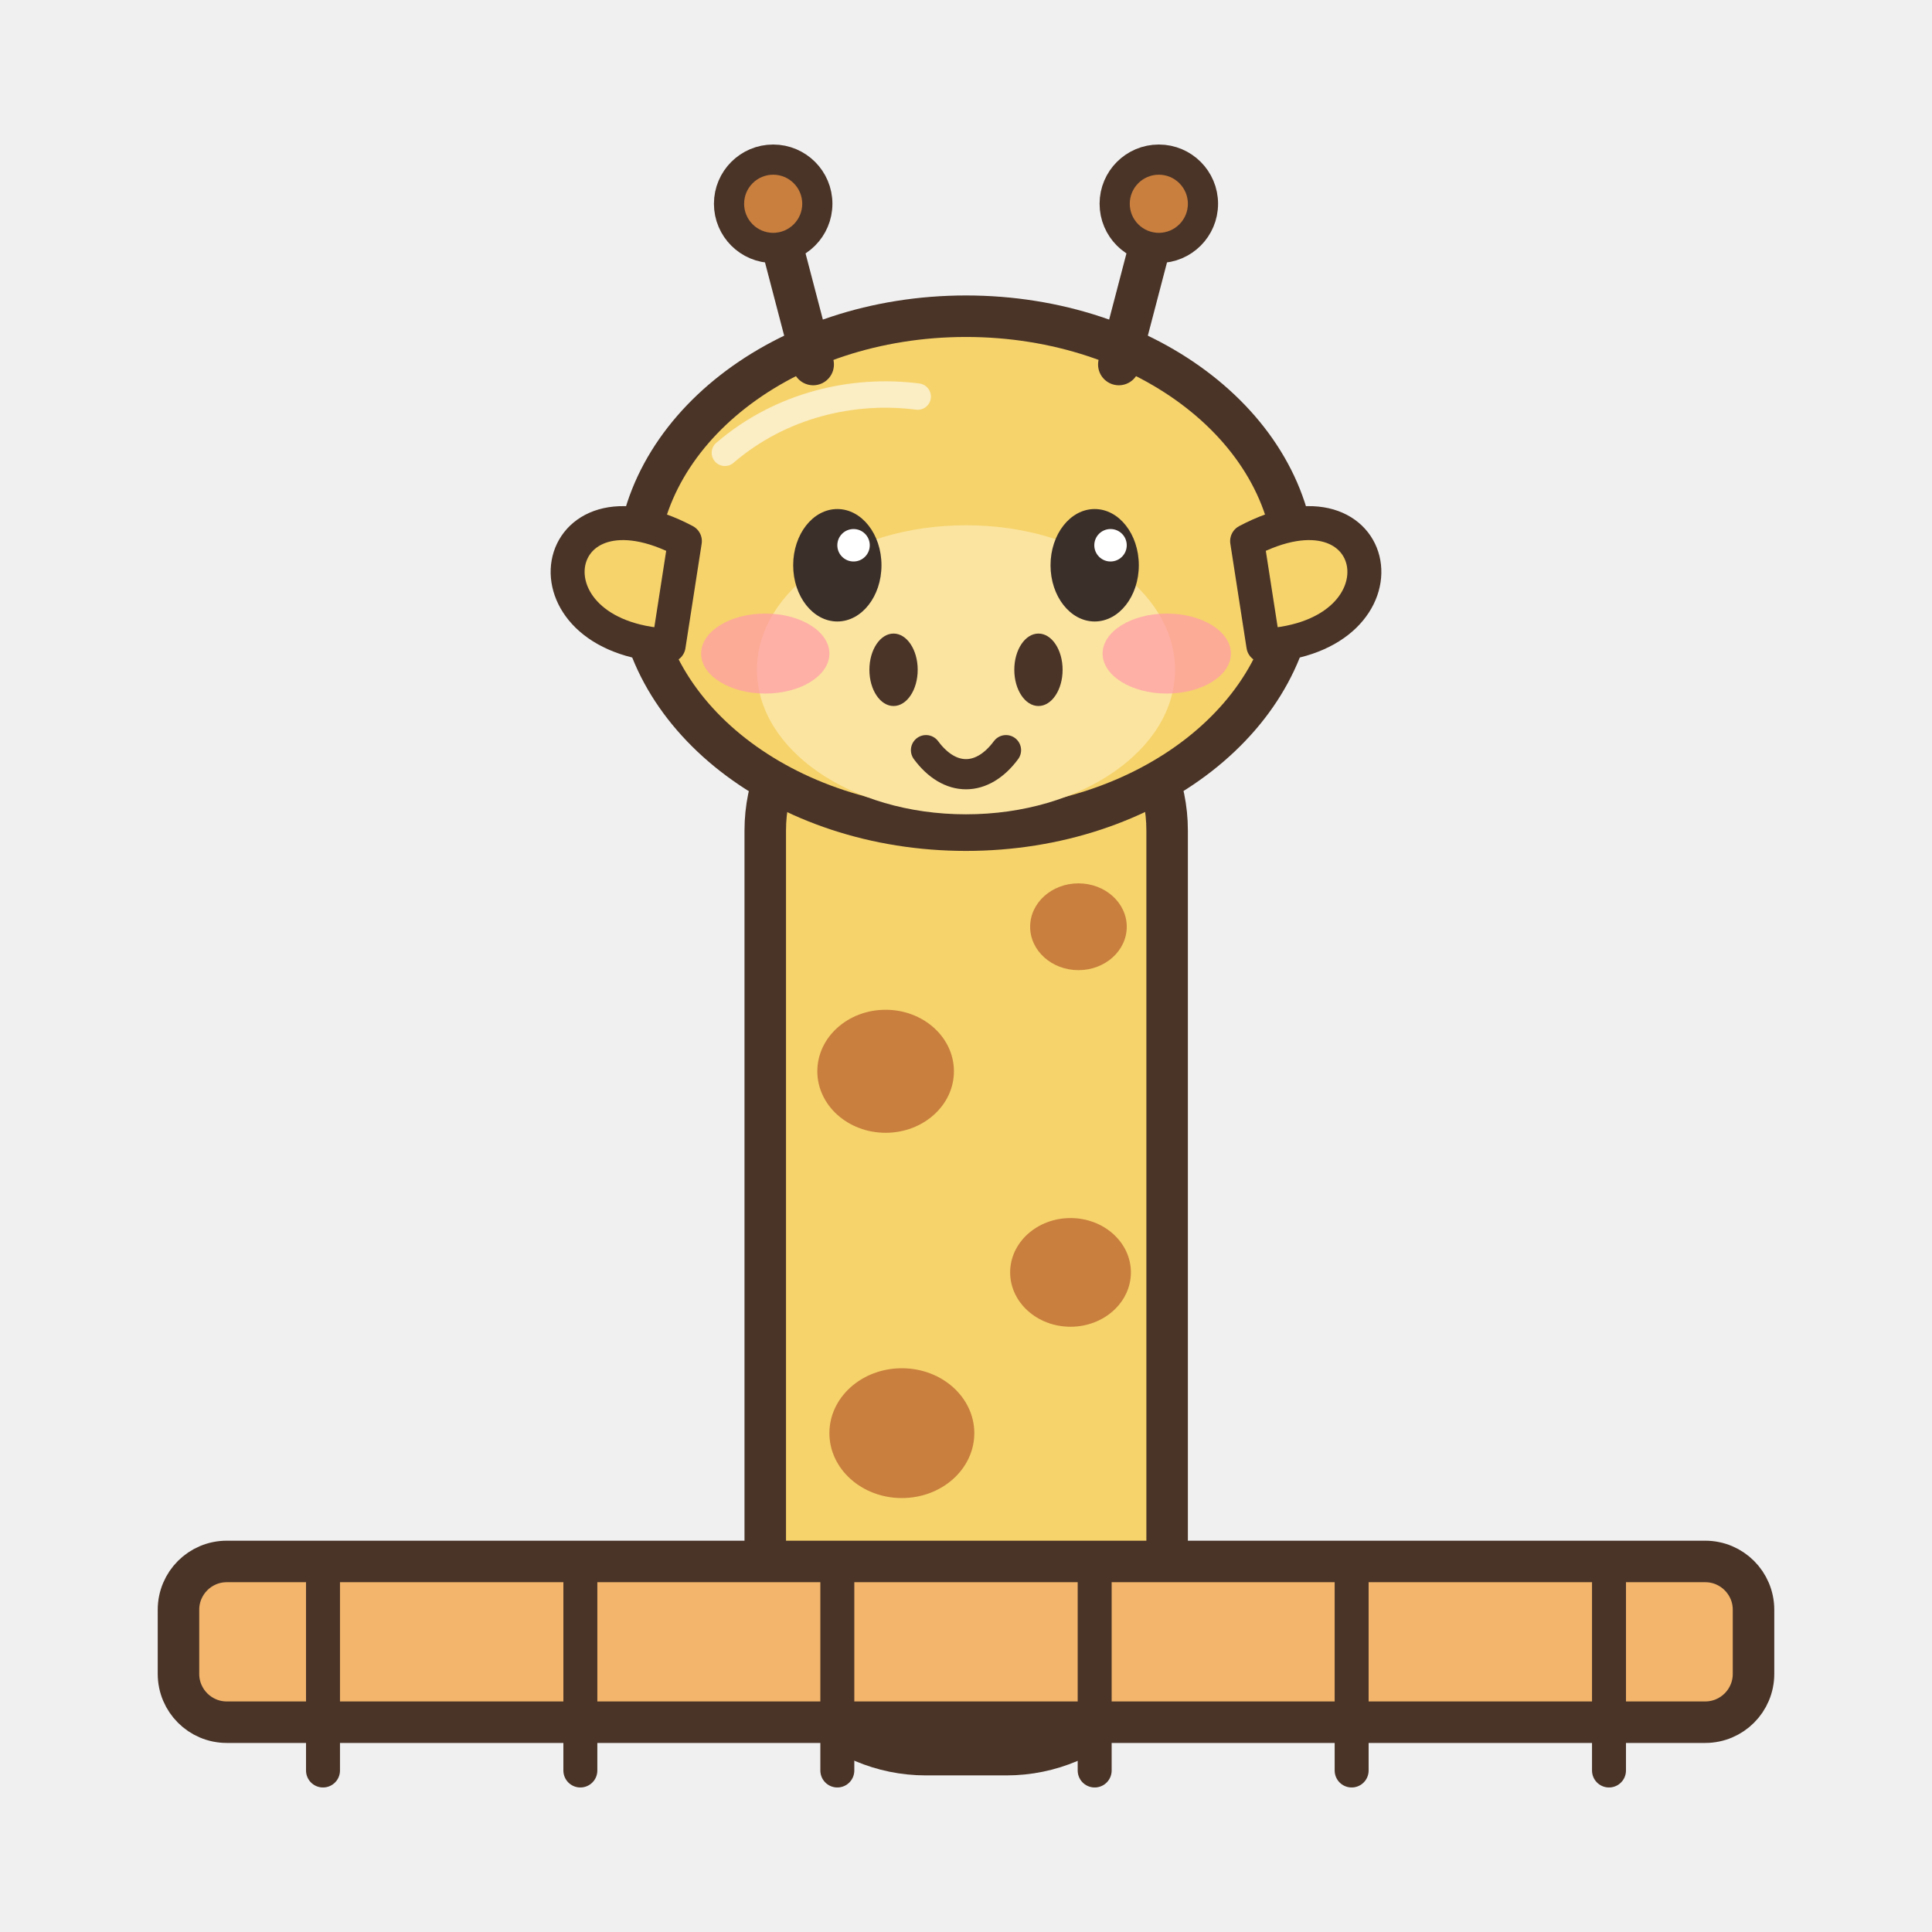
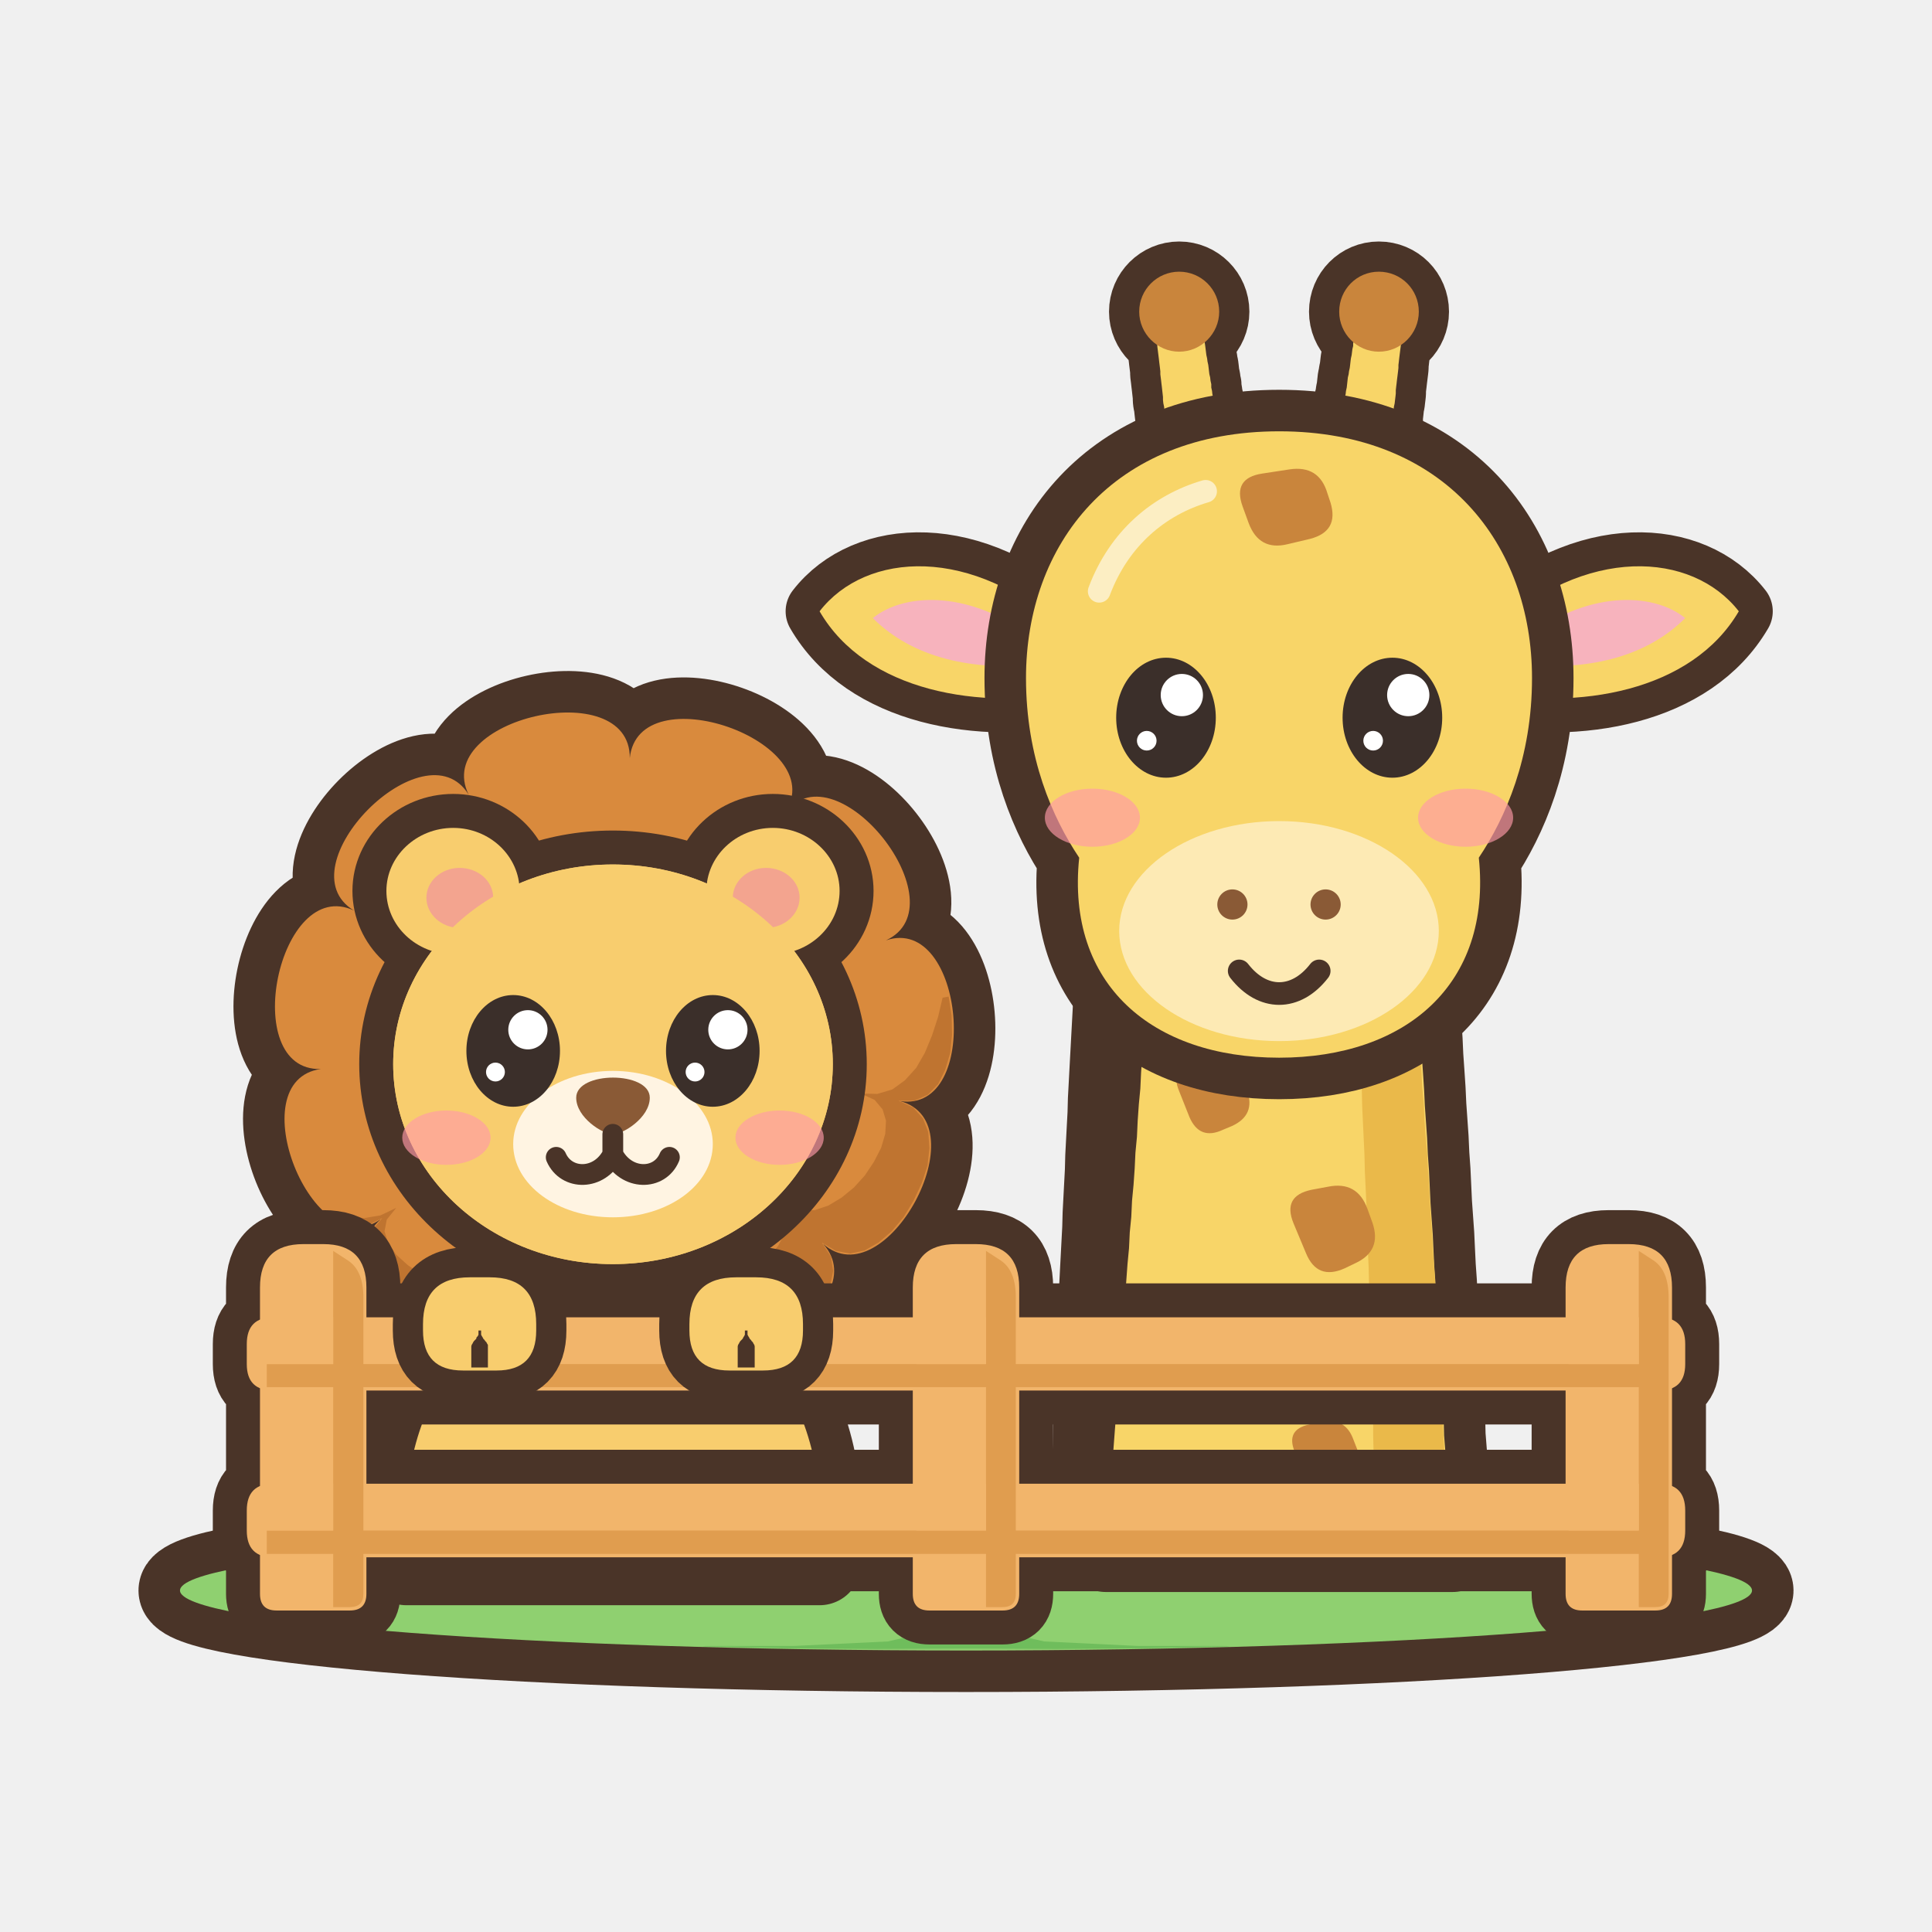
<svg xmlns="http://www.w3.org/2000/svg" viewBox="0 0 512 512" width="512" height="512">
-   <rect x="202.8" y="177.5" width="106.5" height="287.5" rx="42.6" fill="#f6d36b" stroke="#4a3428" stroke-width="11" stroke-linejoin="round" stroke-linecap="round" />
-   <ellipse cx="234.7" cy="283.9" rx="18.1" ry="16.3" fill="#c97f3e" />
-   <ellipse cx="283.7" cy="337.2" rx="16" ry="14.4" fill="#c97f3e" />
-   <ellipse cx="239" cy="379.8" rx="19.2" ry="17.2" fill="#c97f3e" />
-   <ellipse cx="285.8" cy="245.6" rx="12.8" ry="11.5" fill="#c97f3e" />
-   <ellipse cx="256" cy="151.9" rx="87.3" ry="68.1" fill="#f6d36b" stroke="#4a3428" stroke-width="11" stroke-linejoin="round" stroke-linecap="round" />
-   <ellipse cx="256" cy="177.5" rx="55.4" ry="38.3" fill="#fbe4a0" />
-   <ellipse cx="236.8" cy="177.5" rx="6.4" ry="9.6" fill="#4a3428" />
-   <ellipse cx="275.2" cy="177.5" rx="6.4" ry="9.6" fill="#4a3428" />
-   <line x1="215.5" y1="96.6" x2="204.9" y2="56.1" fill="none" stroke="#4a3428" stroke-width="11" stroke-linejoin="round" stroke-linecap="round" />
-   <circle cx="204.9" cy="54" r="11.7" fill="#c97f3e" stroke="#4a3428" stroke-width="8" stroke-linejoin="round" stroke-linecap="round" />
-   <line x1="296.5" y1="96.6" x2="307.1" y2="56.1" fill="none" stroke="#4a3428" stroke-width="11" stroke-linejoin="round" stroke-linecap="round" />
-   <circle cx="307.1" cy="54" r="11.7" fill="#c97f3e" stroke="#4a3428" stroke-width="8" stroke-linejoin="round" stroke-linecap="round" />
-   <path d="M181.5 143.4 C145.3 124.2 136.8 169 177.2 171.1 Z" fill="#f6d36b" stroke="#4a3428" stroke-width="9" stroke-linejoin="round" stroke-linecap="round" />
-   <path d="M330.5 143.4 C366.7 124.2 375.2 169 334.8 171.1 Z" fill="#f6d36b" stroke="#4a3428" stroke-width="9" stroke-linejoin="round" stroke-linecap="round" />
-   <ellipse cx="221.9" cy="149.8" rx="11.7" ry="14.9" fill="#3b2f2a" />
-   <ellipse cx="290.1" cy="149.8" rx="11.7" ry="14.9" fill="#3b2f2a" />
-   <circle cx="226.2" cy="144.5" r="4.3" fill="#ffffff" />
-   <circle cx="294.3" cy="144.5" r="4.3" fill="#ffffff" />
-   <ellipse cx="202.8" cy="173.2" rx="17" ry="10.6" fill="#ff9aa8" fill-opacity="0.7" />
-   <ellipse cx="309.2" cy="173.2" rx="17" ry="10.6" fill="#ff9aa8" fill-opacity="0.7" />
-   <path d="M245.4 198.8 C251.7 207.3 260.3 207.3 266.6 198.8" fill="none" stroke="#4a3428" stroke-width="8" stroke-linejoin="round" stroke-linecap="round" />
-   <path d="M192.1 120 C207 107.2 226.2 102.9 243.2 105.1" fill="none" stroke="#ffffff" stroke-width="7" stroke-linejoin="round" stroke-linecap="round" stroke-opacity="0.6" />
-   <rect x="47.3" y="413.8" width="417.4" height="42.6" rx="12.8" fill="#f2b56b" stroke="#4a3428" stroke-width="11" stroke-linejoin="round" stroke-linecap="round" />
-   <path d="M85.6 413.8 L85.6 469.2 M153.8 413.8 L153.8 469.2 M221.9 413.8 L221.9 469.2 M290.1 413.8 L290.1 469.2 M358.2 413.8 L358.2 469.2 M426.4 413.8 L426.4 469.2" fill="none" stroke="#4a3428" stroke-width="9" stroke-linejoin="round" stroke-linecap="round" />
+   <path d="M47.7 421.5 C47.7 412.7 141 405.6 256 405.6 C371 405.6 464.3 412.7 464.3 421.5 C464.3 430.2 371 437.4 256 437.4 C141 437.4 47.7 430.2 47.7 421.5 Z" fill="#4a3428" stroke="#4a3428" stroke-width="22" stroke-linejoin="round" stroke-linecap="round" />
+   <path d="M47.7 421.5 C47.7 412.7 141 405.6 256 405.6 C371 405.6 464.3 412.7 464.3 421.5 C464.3 430.2 371 437.4 256 437.4 C141 437.4 47.7 430.2 47.7 421.5 Z" fill="#8fd070" />
+   <path d="M325.8 436.3 L303.3 436.8 L279.9 437 L256 436.9 L232.1 437 L208.7 436.8 L186.2 436.3 L186.9 436.2 L210.4 436.2 L235.3 435 L256 430.2 L276.7 435 L301.6 436.2 L325.1 436.2 Z" fill="#6fbd5c" />
+   <path d="M303.7 395.2 L303.7 391.4 L303.8 387.5 L303.9 383.6 L304.1 379.8 L304.2 375.9 L304.3 372.1 L304.4 368.3 L304.5 364.4 L304.6 360.6 L304.8 356.7 L304.9 352.8 L305.1 349 L305.2 345.2 L305.3 341.3 L305.4 337.6 L305.6 333.7 L305.7 329.9 L305.9 326.1 L306 322.3 L306.1 318.5 L306.3 314.7 L306.5 310.9 L306.6 307.1 L306.7 303.3 L306.9 299.5 L307 295.7 L307.2 292 L307.4 288.2 L307.5 284.5 L307.6 280.7 L307.7 277 L307.9 273.3 L308.1 269.6 L308.2 265.9 L308.3 262.2 L308.4 258.5 L308.6 254.9 L308.7 251.1 L308.9 247.5 L309 243.9 L309.1 240.2 L309.2 236.6 L309.3 233 L309.4 229.4 L309.6 225.8 L309.7 222.3 L309.7 218.7 L309.8 215.1 L297.5 214.8 L297.4 218.3 L297.2 221.8 L297 225.4 L297 229 L296.8 232.5 L296.6 236.1 L296.5 239.8 L296.3 243.4 L296.2 247 L296 250.6 L295.8 254.3 L295.6 257.9 L295.5 261.6 L295.4 265.4 L295.2 269.1 L295 272.8 L294.8 276.5 L294.6 280.2 L294.4 283.9 L294.2 287.7 L294 291.4 L293.9 295.2 L293.7 298.9 L293.5 302.7 L293.3 306.5 L293.2 310.3 L293 314.1 L292.8 317.9 L292.6 321.7 L292.5 325.5 L292.3 329.3 L292.1 333.1 L291.9 336.9 L291.7 340.8 L291.6 344.6 L291.4 348.5 L291.2 352.3 L291 356.2 L290.9 360.1 L290.7 363.9 L290.5 367.7 L290.4 371.6 L290.2 375.5 L290.1 379.3 L290 383.2 L289.8 387.1 L289.7 390.9 L289.5 394.8 Z" fill="#4a3428" stroke="#4a3428" stroke-width="22" stroke-linejoin="round" stroke-linecap="round" />
+   <path d="M303.7 395.2 L303.7 391.4 L303.8 387.5 L303.9 383.6 L304.1 379.8 L304.2 375.9 L304.3 372.1 L304.4 368.3 L304.5 364.4 L304.6 360.6 L304.8 356.7 L304.9 352.8 L305.1 349 L305.2 345.2 L305.3 341.3 L305.4 337.6 L305.6 333.7 L305.7 329.9 L305.9 326.1 L306 322.3 L306.1 318.5 L306.3 314.7 L306.5 310.9 L306.6 307.1 L306.7 303.3 L306.9 299.5 L307 295.7 L307.2 292 L307.4 288.2 L307.5 284.5 L307.6 280.7 L307.7 277 L307.9 273.3 L308.1 269.6 L308.2 265.9 L308.3 262.2 L308.4 258.5 L308.6 254.9 L308.7 251.1 L308.9 247.5 L309 243.9 L309.1 240.2 L309.2 236.6 L309.3 233 L309.4 229.4 L309.6 225.8 L309.7 222.3 L309.7 218.7 L309.8 215.1 L297.5 214.8 L297.4 218.3 L297.2 221.8 L297 225.4 L297 229 L296.8 232.5 L296.6 236.1 L296.5 239.8 L296.3 243.4 L296.2 247 L296 250.6 L295.8 254.3 L295.6 257.9 L295.5 261.6 L295.4 265.4 L295.2 269.1 L295 272.8 L294.8 276.5 L294.6 280.2 L294.4 283.9 L294.2 287.7 L294 291.4 L293.9 295.2 L293.7 298.9 L293.5 302.7 L293.3 306.5 L293.2 310.3 L293 314.1 L292.8 317.9 L292.6 321.7 L292.5 325.5 L292.3 329.3 L292.1 333.1 L291.9 336.9 L291.7 340.8 L291.6 344.6 L291.4 348.5 L291.2 352.3 L291 356.2 L290.9 360.1 L290.7 363.9 L290.5 367.7 L290.4 371.6 L290.2 375.5 L290.1 379.3 L290 383.2 L289.8 387.1 L289.7 390.9 L289.5 394.8 Z" fill="#c9853c" />
+   <path d="M384.9 410.9 L384.6 407.2 L384.3 403.5 L384.1 399.7 L383.8 395.9 L383.5 392 L383.3 388.1 L383 384.2 L382.7 380.4 L382.6 376.4 L382.3 372.4 L382 368.4 L381.8 364.4 L381.6 360.4 L381.3 356.4 L381.1 352.2 L380.8 348.1 L380.6 344 L380.4 339.8 L380.1 335.6 L379.9 331.5 L379.7 327.2 L379.4 323 L379.1 318.8 L378.9 314.5 L378.7 310.2 L378.4 306 L378.2 301.6 L377.9 297.3 L377.6 293 L377.4 288.7 L377.1 284.2 L376.8 279.9 L376.6 275.5 L376.3 271.1 L375.9 266.7 L375.7 262.3 L375.4 257.9 L375.1 253.4 L374.8 249 L374.4 244.5 L374.1 240.1 L373.7 235.6 L373.5 231.2 L373.1 226.7 L372.8 222.3 L372.3 217.8 L372 213.3 L371.6 208.9 L306.3 210.5 L306.1 214.9 L306 219.2 L305.8 223.5 L305.6 227.9 L305.3 232.3 L305.2 236.6 L305 240.9 L304.7 245.3 L304.5 249.6 L304.3 254 L304 258.3 L303.7 262.6 L303.5 266.9 L303.2 271.3 L303 275.6 L302.7 279.9 L302.4 284.2 L302.2 288.5 L301.8 292.7 L301.5 297 L301.3 301.3 L300.9 305.5 L300.7 309.7 L300.4 314 L300 318.2 L299.8 322.5 L299.4 326.6 L299.2 330.8 L298.8 335 L298.5 339.1 L298.2 343.3 L297.8 347.3 L297.6 351.5 L297.2 355.6 L297 359.6 L296.6 363.7 L296.3 367.7 L296 371.8 L295.7 375.8 L295.4 379.7 L295.1 383.7 L294.8 387.7 L294.5 391.6 L294.2 395.4 L294 399.3 L293.6 403.2 L293.3 407.1 L293.1 410.9 Z" fill="#4a3428" stroke="#4a3428" stroke-width="22" stroke-linejoin="round" stroke-linecap="round" />
+   <path d="M384.9 410.9 L384.6 407.2 L384.3 403.5 L384.1 399.7 L383.8 395.9 L383.5 392 L383.3 388.1 L383 384.2 L382.7 380.4 L382.6 376.4 L382.3 372.4 L382 368.4 L381.8 364.4 L381.6 360.4 L381.3 356.4 L381.1 352.2 L380.8 348.1 L380.6 344 L380.4 339.8 L380.1 335.6 L379.9 331.5 L379.7 327.2 L379.4 323 L379.1 318.8 L378.9 314.5 L378.7 310.2 L378.4 306 L378.2 301.6 L377.9 297.3 L377.6 293 L377.4 288.7 L377.1 284.2 L376.8 279.9 L376.6 275.5 L376.3 271.1 L375.9 266.7 L375.7 262.3 L375.4 257.9 L375.1 253.4 L374.8 249 L374.4 244.5 L374.1 240.1 L373.7 235.6 L373.5 231.2 L373.1 226.7 L372.8 222.3 L372.3 217.8 L372 213.3 L371.6 208.9 L306.3 210.5 L306.1 214.9 L306 219.2 L305.8 223.5 L305.6 227.9 L305.3 232.3 L305.2 236.6 L305 240.9 L304.7 245.3 L304.5 249.6 L304.3 254 L304 258.3 L303.7 262.6 L303.5 266.9 L303.2 271.3 L303 275.6 L302.7 279.9 L302.4 284.2 L302.2 288.5 L301.8 292.7 L301.5 297 L301.3 301.3 L300.9 305.5 L300.7 309.7 L300.4 314 L300 318.2 L299.8 322.5 L299.4 326.6 L299.2 330.8 L298.8 335 L298.5 339.1 L298.2 343.3 L297.8 347.3 L297.6 351.5 L297.2 355.6 L297 359.6 L296.6 363.7 L296.3 367.7 L296 371.8 L295.7 375.8 L295.4 379.7 L295.1 383.7 L294.8 387.7 L294.5 391.6 L294.2 395.4 L294 399.3 L293.6 403.2 L293.3 407.1 L293.1 410.9 Z" fill="#f8d568" />
+   <path d="M384 410.6 L383.8 406.8 L383.6 403 L383.4 399.2 L383.3 395.4 L383.1 391.5 L382.9 387.6 L382.7 383.6 L382.5 379.7 L382.3 375.8 L382.1 371.7 L381.9 367.7 L381.7 363.7 L381.4 359.6 L381.2 355.6 L381 351.5 L380.7 347.3 L380.4 343.2 L380.3 339.1 L380 334.9 L379.7 330.7 L379.5 326.5 L379.2 322.3 L378.9 318 L378.7 313.8 L378.4 309.6 L378.2 305.2 L377.8 301 L377.5 296.7 L377.3 292.4 L376.9 288 L376.7 283.7 L376.3 279.4 L376 275.1 L375.7 270.7 L375.3 266.3 L375.1 262 L374.7 257.6 L374.4 253.2 L374 248.9 L373.6 244.4 L373.3 240 L372.9 235.6 L372.6 231.2 L372.2 226.8 L371.9 222.4 L371.4 218 L371.1 213.5 L370.7 209.1 L356.6 210.2 L356.9 214.6 L357.1 219 L357.4 223.4 L357.7 227.8 L357.9 232.3 L358.2 236.7 L358.5 241 L358.7 245.4 L358.9 249.8 L359.2 254.2 L359.4 258.6 L359.6 263 L359.8 267.3 L360.1 271.6 L360.2 276 L360.4 280.4 L360.7 284.7 L360.9 289 L361 293.3 L361.2 297.6 L361.4 301.9 L361.6 306.1 L361.7 310.5 L361.9 314.7 L362.1 318.9 L362.3 323.2 L362.4 327.3 L362.5 331.5 L362.7 335.7 L362.8 339.8 L363 344 L363.1 348.1 L363.2 352.2 L363.3 356.4 L363.5 360.4 L363.6 364.5 L363.7 368.4 L363.8 372.5 L363.9 376.5 L363.9 380.4 L364 384.3 L364.1 388.2 L364.2 392.1 L364.3 396 L364.4 399.9 L364.5 403.7 L364.5 407.5 L364.6 411.2 Z" fill="#eab94a" />
+   <path d="M308 362.8 Q304.5 354.5 313.4 352.7 L318.2 351.8 Q327 350 330 358.5 L331.5 362.5 Q334.6 371 326.3 374.8 L323.3 376.2 Q315 380 311.6 371.7 Z" fill="#c9853c" />
+   <path d="M342.8 324.2 Q339.8 316.9 347.6 315.3 L351.9 314.5 Q359.7 312.9 362.4 320.4 L363.7 324 Q366.3 331.5 359.1 334.8 L356.4 336.1 Q349.1 339.4 346.1 332.1 Z" fill="#c9853c" />
+   <path d="M312.5 289.2 Q309.8 282.8 316.5 281.5 L320.3 280.7 Q327 279.4 329.3 285.8 L330.5 289 Q332.8 295.5 326.5 298.4 L324.1 299.4 Q317.9 302.3 315.2 296 Z" fill="#c9853c" />
+   <path d="M343.1 384.7 Q340.7 378.8 347 377.5 L350.3 376.8 Q356.6 375.6 358.7 381.6 L359.8 384.4 Q361.9 390.4 356.2 393.1 L353.9 394.1 Q348.1 396.8 345.8 390.9 Z" fill="#c9853c" />
+   <path d="M324.8 131.3 L324.7 130.2 L324.6 129.1 L324.4 128 L324.3 127 L324.1 125.9 L324 124.8 L323.9 123.8 L323.8 122.7 L323.6 121.7 L323.5 120.7 L323.3 119.6 L323.3 118.7 L323.2 117.6 L323 116.6 L322.9 115.7 L322.7 114.7 L322.6 113.7 L322.5 112.8 L322.4 111.8 L322.2 110.9 L322.1 109.9 L321.9 109 L321.8 108.1 L321.7 107.1 L321.6 106.2 L321.5 105.3 L321.3 104.5 L321.2 103.6 L321 102.7 L321 101.8 L320.8 100.9 L320.7 100 L320.5 99.2 L320.4 98.4 L320.3 97.5 L320.2 96.7 L320 95.8 L319.9 95 L319.7 94.1 L319.6 93.3 L319.5 92.5 L319.4 91.7 L319.3 91 L319.1 90.2 L319 89.4 L318.8 88.6 L318.8 87.8 L318.6 87 L306.4 88.7 L306.5 89.5 L306.6 90.2 L306.7 91 L306.7 91.8 L306.8 92.6 L306.9 93.4 L307 94.2 L307.1 95 L307.2 95.9 L307.3 96.7 L307.4 97.5 L307.5 98.4 L307.5 99.2 L307.6 100 L307.7 100.8 L307.8 101.7 L307.9 102.5 L308 103.4 L308.1 104.3 L308.2 105.2 L308.2 106 L308.3 106.9 L308.5 107.8 L308.6 108.8 L308.7 109.7 L308.8 110.5 L308.9 111.5 L309 112.4 L309 113.4 L309.1 114.3 L309.2 115.2 L309.3 116.2 L309.4 117.2 L309.5 118.1 L309.6 119.1 L309.7 120.2 L309.7 121.1 L309.8 122.1 L309.9 123.2 L310 124.2 L310.1 125.2 L310.2 126.3 L310.3 127.3 L310.4 128.4 L310.5 129.4 L310.5 130.5 L310.6 131.6 L310.7 132.7 Z M301.9 82.6 C301.9 76.7 306.7 72 312.5 72 C318.3 72 323.1 76.7 323.1 82.6 C323.1 88.4 318.3 93.2 312.5 93.2 C306.7 93.2 301.9 88.4 301.9 82.6 Z M367.2 132.7 L367.3 131.6 L367.4 130.5 L367.5 129.4 L367.6 128.4 L367.6 127.3 L367.7 126.3 L367.8 125.2 L367.9 124.2 L368 123.2 L368.1 122.1 L368.2 121.1 L368.3 120.2 L368.4 119.1 L368.4 118.1 L368.5 117.2 L368.6 116.2 L368.7 115.2 L368.8 114.3 L368.9 113.4 L369 112.4 L369.1 111.5 L369.1 110.5 L369.2 109.7 L369.3 108.8 L369.4 107.8 L369.6 106.9 L369.7 106 L369.8 105.2 L369.9 104.3 L369.9 103.4 L370 102.5 L370.1 101.7 L370.2 100.8 L370.3 100 L370.4 99.2 L370.5 98.4 L370.6 97.5 L370.6 96.7 L370.7 95.9 L370.8 95 L370.9 94.2 L371 93.4 L371.1 92.6 L371.2 91.8 L371.3 91 L371.4 90.2 L371.4 89.5 L371.5 88.7 L359.4 87 L359.2 87.8 L359.1 88.6 L358.9 89.4 L358.8 90.2 L358.6 91 L358.6 91.7 L358.4 92.5 L358.3 93.3 L358.2 94.1 L358 95 L357.9 95.8 L357.8 96.7 L357.7 97.5 L357.5 98.4 L357.4 99.2 L357.2 100 L357.1 100.9 L357 101.8 L356.9 102.7 L356.7 103.6 L356.6 104.5 L356.4 105.3 L356.4 106.2 L356.3 107.1 L356.1 108.1 L356 109 L355.8 109.9 L355.7 110.9 L355.6 111.8 L355.5 112.8 L355.3 113.7 L355.2 114.7 L355 115.7 L354.9 116.6 L354.8 117.6 L354.7 118.7 L354.6 119.6 L354.4 120.7 L354.3 121.7 L354.1 122.7 L354.1 123.8 L353.9 124.8 L353.8 125.9 L353.6 127 L353.5 128 L353.3 129.1 L353.3 130.2 L353.1 131.3 Z M354.9 82.6 C354.9 76.7 359.6 72 365.4 72 C371.3 72 376 76.7 376 82.6 C376 88.4 371.3 93.2 365.4 93.2 C359.6 93.2 354.9 88.4 354.9 82.6 Z" fill="#4a3428" stroke="#4a3428" stroke-width="16" stroke-linejoin="round" stroke-linecap="round" />
+   <path d="M324.8 131.3 L324.7 130.2 L324.6 129.1 L324.4 128 L324.3 127 L324.1 125.9 L324 124.8 L323.9 123.8 L323.8 122.7 L323.6 121.7 L323.5 120.7 L323.3 119.6 L323.3 118.7 L323.2 117.6 L323 116.6 L322.9 115.7 L322.7 114.7 L322.6 113.7 L322.5 112.8 L322.4 111.8 L322.2 110.9 L322.1 109.9 L321.9 109 L321.8 108.1 L321.7 107.1 L321.6 106.2 L321.5 105.3 L321.3 104.5 L321.2 103.6 L321 102.7 L321 101.8 L320.8 100.9 L320.7 100 L320.5 99.2 L320.4 98.4 L320.3 97.5 L320.2 96.7 L320 95.8 L319.9 95 L319.7 94.1 L319.6 93.3 L319.5 92.5 L319.4 91.7 L319.3 91 L319.1 90.2 L319 89.4 L318.8 88.6 L318.8 87.8 L318.6 87 L306.4 88.7 L306.5 89.5 L306.6 90.2 L306.7 91 L306.7 91.8 L306.8 92.6 L306.9 93.4 L307 94.2 L307.1 95 L307.2 95.9 L307.3 96.7 L307.4 97.5 L307.5 98.4 L307.5 99.2 L307.6 100 L307.7 100.8 L307.8 101.7 L307.9 102.5 L308 103.4 L308.1 104.3 L308.2 105.2 L308.2 106 L308.3 106.9 L308.5 107.8 L308.6 108.8 L308.7 109.7 L308.8 110.5 L308.9 111.5 L309 112.4 L309 113.4 L309.1 114.3 L309.2 115.2 L309.3 116.2 L309.4 117.2 L309.5 118.1 L309.6 119.1 L309.7 120.2 L309.7 121.1 L309.8 122.1 L309.9 123.2 L310 124.2 L310.1 125.2 L310.2 126.3 L310.3 127.3 L310.4 128.4 L310.5 129.4 L310.5 130.5 L310.6 131.6 L310.7 132.7 Z" fill="#f8d568" />
+   <path d="M301.9 82.6 C301.9 76.7 306.7 72 312.5 72 C318.3 72 323.1 76.7 323.1 82.6 C323.1 88.4 318.3 93.2 312.5 93.2 C306.7 93.2 301.9 88.4 301.9 82.6 Z" fill="#c9853c" />
+   <path d="M367.2 132.7 L367.3 131.6 L367.4 130.5 L367.5 129.4 L367.6 128.4 L367.6 127.3 L367.7 126.3 L367.8 125.2 L367.9 124.2 L368 123.2 L368.1 122.1 L368.2 121.1 L368.3 120.2 L368.4 119.1 L368.4 118.1 L368.5 117.2 L368.6 116.2 L368.7 115.2 L368.8 114.3 L368.9 113.4 L369 112.4 L369.1 111.5 L369.1 110.5 L369.2 109.7 L369.3 108.8 L369.4 107.8 L369.6 106.9 L369.7 106 L369.8 105.2 L369.9 104.3 L369.9 103.4 L370 102.5 L370.1 101.7 L370.2 100.8 L370.3 100 L370.4 99.2 L370.5 98.4 L370.6 97.5 L370.6 96.7 L370.7 95.9 L370.8 95 L370.9 94.2 L371 93.4 L371.1 92.6 L371.2 91.8 L371.3 91 L371.4 90.2 L371.4 89.5 L371.5 88.7 L359.4 87 L359.2 87.8 L359.1 88.6 L358.9 89.4 L358.8 90.2 L358.6 91 L358.6 91.7 L358.4 92.5 L358.3 93.3 L358.2 94.1 L358 95 L357.9 95.8 L357.8 96.7 L357.7 97.5 L357.5 98.4 L357.4 99.2 L357.2 100 L357.1 100.9 L357 101.8 L356.9 102.7 L356.7 103.6 L356.6 104.5 L356.4 105.3 L356.4 106.2 L356.3 107.1 L356.1 108.1 L356 109 L355.8 109.9 L355.7 110.9 L355.6 111.8 L355.5 112.8 L355.3 113.7 L355.2 114.7 L355 115.7 L354.9 116.6 L354.8 117.6 L354.7 118.7 L354.6 119.6 L354.4 120.7 L354.3 121.7 L354.1 122.7 L354.1 123.8 L353.9 124.8 L353.8 125.9 L353.6 127 L353.5 128 L353.3 129.1 L353.3 130.2 L353.1 131.3 Z" fill="#f8d568" />
+   <path d="M354.9 82.6 C354.9 76.7 359.6 72 365.4 72 C371.3 72 376 76.7 376 82.6 C376 88.4 371.3 93.2 365.4 93.2 C359.6 93.2 354.9 88.4 354.9 82.6 Z" fill="#c9853c" />
+   <path d="M282.5 167.3 C257.8 144.4 229.5 146.1 217.2 162 C229.5 183.2 259.5 188.5 286 183.2 Z M395.4 167.3 C420.2 144.4 448.4 146.1 460.8 162 C448.4 183.2 418.4 188.5 391.9 183.2 Z" fill="#4a3428" stroke="#4a3428" stroke-width="18" stroke-linejoin="round" stroke-linecap="round" />
+   <path d="M282.5 167.3 C257.8 144.4 229.5 146.1 217.2 162 C229.5 183.2 259.5 188.5 286 183.2 Z" fill="#f8d568" />
+   <path d="M395.4 167.3 C420.2 144.4 448.4 146.1 460.8 162 C448.4 183.2 418.4 188.5 391.9 183.2 Z" fill="#f8d568" />
+   <path d="M273.7 169.1 C257.8 156.7 240.1 156.7 231.3 163.8 C241.9 174.4 257.8 177.9 275.4 176.1 Z" fill="#f7b3bd" />
+   <path d="M404.3 169.1 C420.2 156.7 437.8 156.7 446.6 163.8 C436 174.4 420.2 177.9 402.5 176.1 Z" fill="#f7b3bd" />
+   <path d="M339 114.3 C383.1 114.3 406 144.4 406 179.7 C406 200.8 399 216.7 391.9 227.3 C395.4 260.9 372.5 280.3 339 280.3 C305.4 280.3 282.5 260.9 286 227.3 C278.9 216.7 271.9 200.8 271.9 179.7 C271.9 144.4 294.8 114.3 339 114.3 Z" fill="#4a3428" stroke="#4a3428" stroke-width="22" stroke-linejoin="round" stroke-linecap="round" />
+   <path d="M339 114.3 C383.1 114.3 406 144.4 406 179.7 C406 200.8 399 216.7 391.9 227.3 C395.4 260.9 372.5 280.3 339 280.3 C305.4 280.3 282.5 260.9 286 227.3 C278.9 216.7 271.9 200.8 271.9 179.7 C271.9 144.4 294.8 114.3 339 114.3 Z" fill="#f8d568" />
+   <path d="M296.6 246.7 C296.6 230.7 315.6 217.6 339 217.6 C362.4 217.6 381.3 230.7 381.3 246.7 C381.3 262.8 362.4 275.9 339 275.9 C315.6 275.9 296.6 262.8 296.6 246.7 Z" fill="#fdeab4" />
+   <path d="M329.3 134.2 Q326.6 126.7 334.5 125.5 L341.7 124.4 Q349.6 123.2 351.8 130.8 L352.6 133.2 Q354.9 140.8 347.2 142.8 L341.3 144.2 Q333.7 146.1 330.9 138.6 Z" fill="#c9853c" />
+   <ellipse cx="309" cy="190.2" rx="13.2" ry="15.9" fill="#3b2f2a" />
+   <circle cx="313.2" cy="184.2" r="5.6" fill="#ffffff" />
+   <circle cx="303.9" cy="196.3" r="2.6" fill="#ffffff" />
+   <ellipse cx="369" cy="190.2" rx="13.2" ry="15.9" fill="#3b2f2a" />
+   <circle cx="373.2" cy="184.2" r="5.6" fill="#ffffff" />
+   <circle cx="363.9" cy="196.3" r="2.6" fill="#ffffff" />
+   <ellipse cx="289.5" cy="216.7" rx="12.6" ry="7.7" fill="#ff9aa8" fill-opacity="0.65" />
+   <ellipse cx="388.4" cy="216.7" rx="12.6" ry="7.7" fill="#ff9aa8" fill-opacity="0.65" />
+   <circle cx="326.6" cy="239.7" r="4" fill="#8a5a36" />
+   <circle cx="351.3" cy="239.7" r="4" fill="#8a5a36" />
+   <path d="M328.4 257.3 C334.6 265.3 343.4 265.3 349.6 257.3" fill="none" stroke="#4a3428" stroke-width="6" stroke-linejoin="round" stroke-linecap="round" />
+   <path d="M291.3 156.7 C296.6 142.6 307.2 133.8 319.5 130.2" fill="none" stroke="#ffffff" stroke-width="6" stroke-linejoin="round" stroke-linecap="round" stroke-opacity="0.6" />
+   <path d="M107.7 414.4 C104.2 368.5 127.1 343.8 162.4 343.8 C197.7 343.8 220.7 368.5 217.2 414.4 Z" fill="#4a3428" stroke="#4a3428" stroke-width="22" stroke-linejoin="round" stroke-linecap="round" />
+   <path d="M107.7 414.4 C104.2 368.5 127.1 343.8 162.4 343.8 C197.7 343.8 220.7 368.5 217.2 414.4 Z" fill="#f8cd6e" />
+   <path d="M238.5 291.8 C260 297.5 234.6 344.4 218.1 329.6 C233.2 346.2 186 372.2 180 350.7 C184.1 372.9 129.9 369.8 136.3 348.2 C128 369 84.2 337.7 100.9 323.1 C82.9 335.8 63.2 286.4 85 283.3 C63.1 283.9 73.8 231.9 93.8 241.3 C74.8 229.8 112.6 191.7 124.2 210.6 C114.3 190.5 167.1 178.5 166.9 200.9 C169.2 178.6 220.3 196.4 208.1 215.3 C221.8 197.9 254.9 239.9 234.8 249.2 C255.6 242.2 260.3 295.1 238.5 291.8 Z" fill="#4a3428" stroke="#4a3428" stroke-width="22" stroke-linejoin="round" stroke-linecap="round" />
+   <path d="M238.5 291.8 C260 297.5 234.6 344.4 218.1 329.6 C233.2 346.2 186 372.2 180 350.7 C184.1 372.9 129.9 369.8 136.3 348.2 C128 369 84.2 337.7 100.9 323.1 C82.9 335.8 63.2 286.4 85 283.3 C63.1 283.9 73.8 231.9 93.8 241.3 C74.8 229.8 112.6 191.7 124.2 210.6 C114.3 190.5 167.1 178.5 166.9 200.9 C169.2 178.6 220.3 196.4 208.1 215.3 C221.8 197.9 254.9 239.9 234.8 249.2 C255.6 242.2 260.3 295.1 238.5 291.8 Z" fill="#d98a3d" />
+   <path d="M251.4 264.1 L252.2 269.2 L252.3 274.3 L251.8 279.1 L250.5 283.5 L248.6 287.3 L245.9 290.1 L242.3 291.7 L238.1 291.7 L238.1 291.7 L242 293.5 L244.6 296.4 L246 300 L246.3 304.3 L245.8 308.9 L244.3 313.5 L242.1 318.2 L239.5 322.5 L236.3 326.3 L232.8 329.3 L229.1 331.4 L225.3 332.2 L221.5 331.5 L217.8 329.3 L220.2 333 L220.8 336.8 L220 340.7 L218 344.4 L215 348.1 L211.1 351.3 L206.8 354.1 L202.1 356.3 L197.3 357.8 L192.7 358.5 L188.4 358.1 L184.7 356.8 L181.8 354.1 L179.9 350.3 L179.9 354.7 L178.4 358.2 L175.7 361.1 L172 363.2 L167.5 364.6 L162.5 365.4 L157.3 365.4 L152.1 364.8 L147.3 363.5 L142.9 361.6 L139.5 359.1 L137 355.9 L136 352.1 L136.5 347.8 L134.2 351.5 L131 353.7 L127.2 354.7 L122.9 354.5 L118.4 353.3 L113.9 351.3 L109.5 348.6 L105.5 345.3 L102.1 341.7 L99.5 337.8 L97.9 333.8 L97.5 329.9 L98.5 326.2 L101.3 322.8 L97.4 324.7 L93.6 324.8 L89.9 323.5 L91.8 322.3 L96.5 322.8 L100.8 322.1 L105 320.1 L102.5 323.2 L101.9 326.3 L102.9 329.5 L105 332.5 L108.1 335.3 L111.9 337.8 L116 339.8 L120.4 341.3 L124.8 342.3 L129.2 342.5 L133.1 341.8 L136.7 340.2 L139.6 337.6 L141.8 333.7 L141.2 337.7 L142 341.1 L143.9 343.6 L146.7 345.5 L150.4 346.7 L154.2 347.4 L158.5 347.5 L162.5 347 L166.5 346 L169.9 344.4 L172.8 342.2 L174.8 339.4 L175.8 335.8 L175.5 331.5 L177.2 335.4 L179.6 338.1 L182.6 339.7 L186 340.2 L189.7 339.9 L193.5 339 L197.2 337.5 L200.7 335.4 L203.8 333 L206.2 330.2 L207.8 327.2 L208.3 324 L207.5 320.7 L205.1 317.3 L208.6 319.7 L212.3 320.8 L215.9 320.7 L219.5 319.5 L223 317.4 L226.3 314.7 L229.2 311.5 L231.6 307.9 L233.5 304.2 L234.6 300.5 L234.8 297 L233.9 294 L231.8 291.5 L228.1 289.8 L228.1 289.8 L232.5 289.9 L236.5 288.7 L239.8 286.3 L242.8 283 L245.1 279 L247 274.4 L248.6 269.5 L249.8 264.4 Z" fill="#bf7430" />
+   <path d="M102.4 236.1 C102.4 226.9 110.4 219.4 120.1 219.4 C129.8 219.4 137.7 226.9 137.7 236.1 C137.7 245.4 129.8 252.9 120.1 252.9 C110.4 252.9 102.4 245.4 102.4 236.1 Z M187.2 236.1 C187.2 226.9 195.1 219.4 204.8 219.4 C214.5 219.4 222.5 226.9 222.5 236.1 C222.5 245.4 214.5 252.9 204.8 252.9 C195.1 252.9 187.2 245.4 187.2 236.1 Z M104.2 282 C104.2 252.8 130.2 229.1 162.4 229.1 C194.7 229.1 220.7 252.8 220.7 282 C220.7 311.3 194.7 335 162.4 335 C130.2 335 104.2 311.3 104.2 282 Z" fill="#4a3428" stroke="#4a3428" stroke-width="18" stroke-linejoin="round" stroke-linecap="round" />
+   <path d="M102.4 236.1 C102.4 226.9 110.4 219.4 120.1 219.4 C129.8 219.4 137.7 226.9 137.7 236.1 C137.7 245.4 129.8 252.9 120.1 252.9 C110.4 252.9 102.4 245.4 102.4 236.1 Z" fill="#f8cd6e" />
+   <path d="M187.2 236.1 C187.2 226.9 195.1 219.4 204.8 219.4 C214.5 219.4 222.5 226.9 222.5 236.1 C222.5 245.4 214.5 252.9 204.8 252.9 C195.1 252.9 187.2 245.4 187.2 236.1 Z" fill="#f8cd6e" />
+   <path d="M104.2 282 C104.2 252.8 130.2 229.1 162.4 229.1 C194.7 229.1 220.7 252.8 220.7 282 C220.7 311.3 194.7 335 162.4 335 C130.2 335 104.2 311.3 104.2 282 Z" fill="#f8cd6e" />
+   <path d="M113 237.9 C113 233.5 117 230 121.8 230 C126.7 230 130.7 233.5 130.7 237.9 C130.7 242.3 126.7 245.9 121.8 245.9 C117 245.9 113 242.3 113 237.9 Z" fill="#f3a48f" />
+   <path d="M194.2 237.9 C194.2 233.5 198.2 230 203 230 C207.9 230 211.9 233.5 211.9 237.9 C211.9 242.3 207.9 245.9 203 245.9 C198.2 245.9 194.2 242.3 194.2 237.9 Z" fill="#f3a48f" />
+   <path d="M104.2 282 C104.2 252.8 130.2 229.1 162.4 229.1 C194.7 229.1 220.7 252.8 220.7 282 C220.7 311.3 194.7 335 162.4 335 C130.2 335 104.2 311.3 104.2 282 Z" fill="#f8cd6e" />
+   <path d="M136 303.2 C136 292.5 147.8 283.8 162.4 283.8 C177.1 283.8 188.9 292.5 188.9 303.2 C188.9 314 177.1 322.6 162.4 322.6 C147.8 322.6 136 314 136 303.2 Z" fill="#fff4e2" />
+   <ellipse cx="136" cy="278.5" rx="12.4" ry="14.8" fill="#3b2f2a" />
+   <circle cx="139.9" cy="272.9" r="5.2" fill="#ffffff" />
+   <circle cx="131.3" cy="284.1" r="2.5" fill="#ffffff" />
+   <ellipse cx="188.9" cy="278.5" rx="12.4" ry="14.8" fill="#3b2f2a" />
+   <circle cx="192.9" cy="272.9" r="5.2" fill="#ffffff" />
+   <circle cx="184.2" cy="284.1" r="2.5" fill="#ffffff" />
+   <ellipse cx="118.3" cy="301.5" rx="11.7" ry="7.2" fill="#ff9aa8" fill-opacity="0.65" />
+   <ellipse cx="206.6" cy="301.5" rx="11.7" ry="7.2" fill="#ff9aa8" fill-opacity="0.65" />
+   <path d="M152.7 290.9 C152.7 283.8 172.2 283.8 172.2 290.9 C172.2 296.2 165.1 300.6 162.4 300.6 C159.8 300.6 152.7 296.2 152.7 290.9 Z" fill="#8a5a36" />
+   <path d="M162.4 300.6 L162.4 305.9 M162.4 305.9 C158.9 312.9 150.1 312.9 147.4 306.7 M162.4 305.9 C166 312.9 174.8 312.9 177.4 306.7" fill="none" stroke="#4a3428" stroke-width="5.5" stroke-linejoin="round" stroke-linecap="round" />
+   <path d="M65.4 356.2 Q65.4 349.1 72.4 349.1 L439.6 349.1 Q446.6 349.1 446.6 356.2 L446.6 361.5 Q446.6 368.5 439.6 368.5 L72.4 368.5 Q65.4 368.5 65.4 361.5 Z M65.4 400.3 Q65.4 393.2 72.4 393.2 L439.6 393.2 Q446.6 393.2 446.6 400.3 L446.6 405.6 Q446.6 412.7 439.6 412.7 L72.4 412.7 Q65.4 412.7 65.4 405.6 Z M68.9 341.2 Q68.9 329.7 80.4 329.7 L85.7 329.7 Q97.1 329.7 97.1 341.2 L97.1 422.4 Q97.1 426.8 92.7 426.8 L73.3 426.8 Q68.9 426.8 68.9 422.4 Z M241.9 341.2 Q241.9 329.7 253.4 329.7 L258.6 329.7 Q270.1 329.7 270.1 341.2 L270.1 422.4 Q270.1 426.8 265.7 426.8 L246.3 426.8 Q241.9 426.8 241.9 422.4 Z M414.9 341.2 Q414.9 329.7 426.3 329.7 L431.6 329.7 Q443.1 329.7 443.1 341.2 L443.1 422.4 Q443.1 426.8 438.7 426.8 L419.3 426.8 Q414.9 426.8 414.9 422.4 Z" fill="#4a3428" stroke="#4a3428" stroke-width="18" stroke-linejoin="round" stroke-linecap="round" />
+   <path d="M65.4 356.2 Q65.4 349.1 72.4 349.1 L439.6 349.1 Q446.6 349.1 446.6 356.2 L446.6 361.5 Q446.6 368.5 439.6 368.5 L72.4 368.5 Q65.4 368.5 65.4 361.5 Z" fill="#f2b56b" />
+   <path d="M65.4 400.3 Q65.4 393.2 72.4 393.2 L439.6 393.2 Q446.6 393.2 446.6 400.3 L446.6 405.6 Q446.6 412.7 439.6 412.7 L72.4 412.7 Q65.4 412.7 65.4 405.6 Z" fill="#f2b56b" />
+   <path d="M68.9 341.2 Q68.9 329.7 80.4 329.7 L85.7 329.7 Q97.1 329.7 97.1 341.2 L97.1 422.4 Q97.1 426.8 92.7 426.8 L73.3 426.8 Q68.9 426.8 68.9 422.4 Z" fill="#f2b56b" />
+   <path d="M241.9 341.2 Q241.9 329.7 253.4 329.7 L258.6 329.7 Q270.1 329.7 270.1 341.2 L270.1 422.4 Q270.1 426.8 265.7 426.8 L246.3 426.8 Q241.9 426.8 241.9 422.4 Z" fill="#f2b56b" />
+   <path d="M414.9 341.2 Q414.9 329.7 426.3 329.7 L431.6 329.7 Q443.1 329.7 443.1 341.2 L443.1 422.4 Q443.1 426.8 438.7 426.8 L419.3 426.8 Q414.9 426.8 414.9 422.4 Z" fill="#f2b56b" />
+   <path d="M70.7 361.5 L441.3 361.5 L441.3 367.6 L70.7 367.6 Z" fill="#e09d4f" />
+   <path d="M70.7 405.6 L441.3 405.6 L441.3 411.8 L70.7 411.8 Z" fill="#e09d4f" />
+   <path d="M88.3 331.5 L92.3 334.1 Q96.3 336.8 96.3 343.8 L96.3 422.4 Q96.3 425.9 92.7 425.9 L88.3 425.9 Z" fill="#e09d4f" />
+   <path d="M69.8 349.1 L88.3 349.1 L88.3 361.5 L69.8 361.5 Z" fill="#f2b56b" />
+   <path d="M69.8 393.2 L88.3 393.2 L88.3 405.6 L69.8 405.6 Z" fill="#f2b56b" />
+   <path d="M261.3 331.5 L265.3 334.1 Q269.2 336.8 269.2 343.8 L269.2 422.4 Q269.2 425.9 265.7 425.9 L261.3 425.9 Z" fill="#e09d4f" />
+   <path d="M242.8 349.1 L261.3 349.1 L261.3 361.5 L242.8 361.5 Z" fill="#f2b56b" />
+   <path d="M242.8 393.2 L261.3 393.2 L261.3 405.6 L242.8 405.6 Z" fill="#f2b56b" />
+   <path d="M434.3 331.5 L438.3 334.1 Q442.2 336.8 442.2 343.8 L442.2 422.4 Q442.2 425.9 438.7 425.9 L434.3 425.9 Z" fill="#e09d4f" />
+   <path d="M415.7 349.1 L434.3 349.1 L434.3 361.5 L415.7 361.5 Z" fill="#f2b56b" />
+   <path d="M415.7 393.2 L434.3 393.2 L434.3 405.6 L415.7 405.6 Z" fill="#f2b56b" />
+   <path d="M112.1 350.9 Q112.1 338.5 124.5 338.5 L129.8 338.5 Q142.1 338.5 142.1 350.9 L142.1 352.6 Q142.1 363.2 131.6 363.2 L122.7 363.2 Q112.1 363.2 112.1 352.6 Z" fill="#4a3428" stroke="#4a3428" stroke-width="16" stroke-linejoin="round" stroke-linecap="round" />
+   <path d="M112.1 350.9 Q112.1 338.5 124.5 338.5 L129.8 338.5 Q142.1 338.5 142.1 350.9 L142.1 352.6 Q142.1 363.2 131.6 363.2 L122.7 363.2 Q112.1 363.2 112.1 352.6 Z" fill="#f8cd6e" />
+   <path d="M126.8 352.6 L126.8 353 L126.8 353.3 L126.8 353.7 L126.6 354.1 L126.3 354.4 L126.2 354.8 L125.9 355.1 L125.6 355.4 L125.4 355.7 L125.2 356.1 L125 356.4 L124.9 356.8 L124.9 357.1 L124.9 357.5 L124.9 357.9 L124.9 358.2 L124.9 358.6 L124.9 358.9 L124.9 359.3 L124.9 359.6 L124.9 359.9 L124.9 360.2 L124.9 360.6 L124.9 360.9 L124.9 361.3 L124.9 361.6 L124.9 362 L124.9 362.4 L129.3 362.4 L129.3 362 L129.3 361.6 L129.3 361.3 L129.3 360.9 L129.3 360.6 L129.3 360.2 L129.3 359.9 L129.3 359.6 L129.3 359.3 L129.3 358.9 L129.3 358.6 L129.3 358.2 L129.3 357.9 L129.3 357.5 L129.3 357.1 L129.3 356.8 L129.3 356.4 L129.1 356.1 L128.9 355.7 L128.6 355.4 L128.4 355.1 L128.1 354.8 L127.9 354.4 L127.7 354.1 L127.5 353.7 L127.5 353.3 L127.5 353 L127.5 352.6 Z" fill="#4a3428" />
+   <path d="M182.7 350.9 Q182.7 338.5 195.1 338.5 L200.4 338.5 Q212.8 338.5 212.8 350.9 L212.8 352.6 Q212.8 363.2 202.2 363.2 L193.3 363.2 Q182.7 363.2 182.7 352.6 Z" fill="#4a3428" stroke="#4a3428" stroke-width="16" stroke-linejoin="round" stroke-linecap="round" />
+   <path d="M182.7 350.9 Q182.7 338.5 195.1 338.5 L200.4 338.5 Q212.8 338.5 212.8 350.9 L212.8 352.6 Q212.8 363.2 202.2 363.2 L193.3 363.2 Q182.7 363.2 182.7 352.6 Z" fill="#f8cd6e" />
+   <path d="M197.4 352.6 L197.4 353 L197.4 353.3 L197.4 353.7 L197.2 354.1 L197 354.4 L196.8 354.8 L196.5 355.1 L196.2 355.4 L196 355.7 L195.8 356.1 L195.6 356.4 L195.5 356.8 L195.5 357.1 L195.5 357.5 L195.5 357.9 L195.5 358.2 L195.5 358.6 L195.5 358.9 L195.5 359.3 L195.5 359.6 L195.5 359.9 L195.5 360.2 L195.5 360.6 L195.5 360.9 L195.5 361.3 L195.5 361.6 L195.5 362 L195.5 362.4 L200 362.4 L200 362 L200 361.6 L200 361.3 L200 360.9 L200 360.6 L200 360.2 L200 359.9 L200 359.6 L200 359.3 L200 358.9 L200 358.6 L200 358.2 L200 357.9 L200 357.5 L200 357.1 L200 356.8 L199.9 356.4 L199.7 356.1 L199.5 355.7 L199.2 355.4 L199 355.1 L198.7 354.8 L198.5 354.4 L198.3 354.1 L198.1 353.7 L198.1 353.3 L198.1 353 L198.1 352.6 Z" fill="#4a3428" />
</svg>
